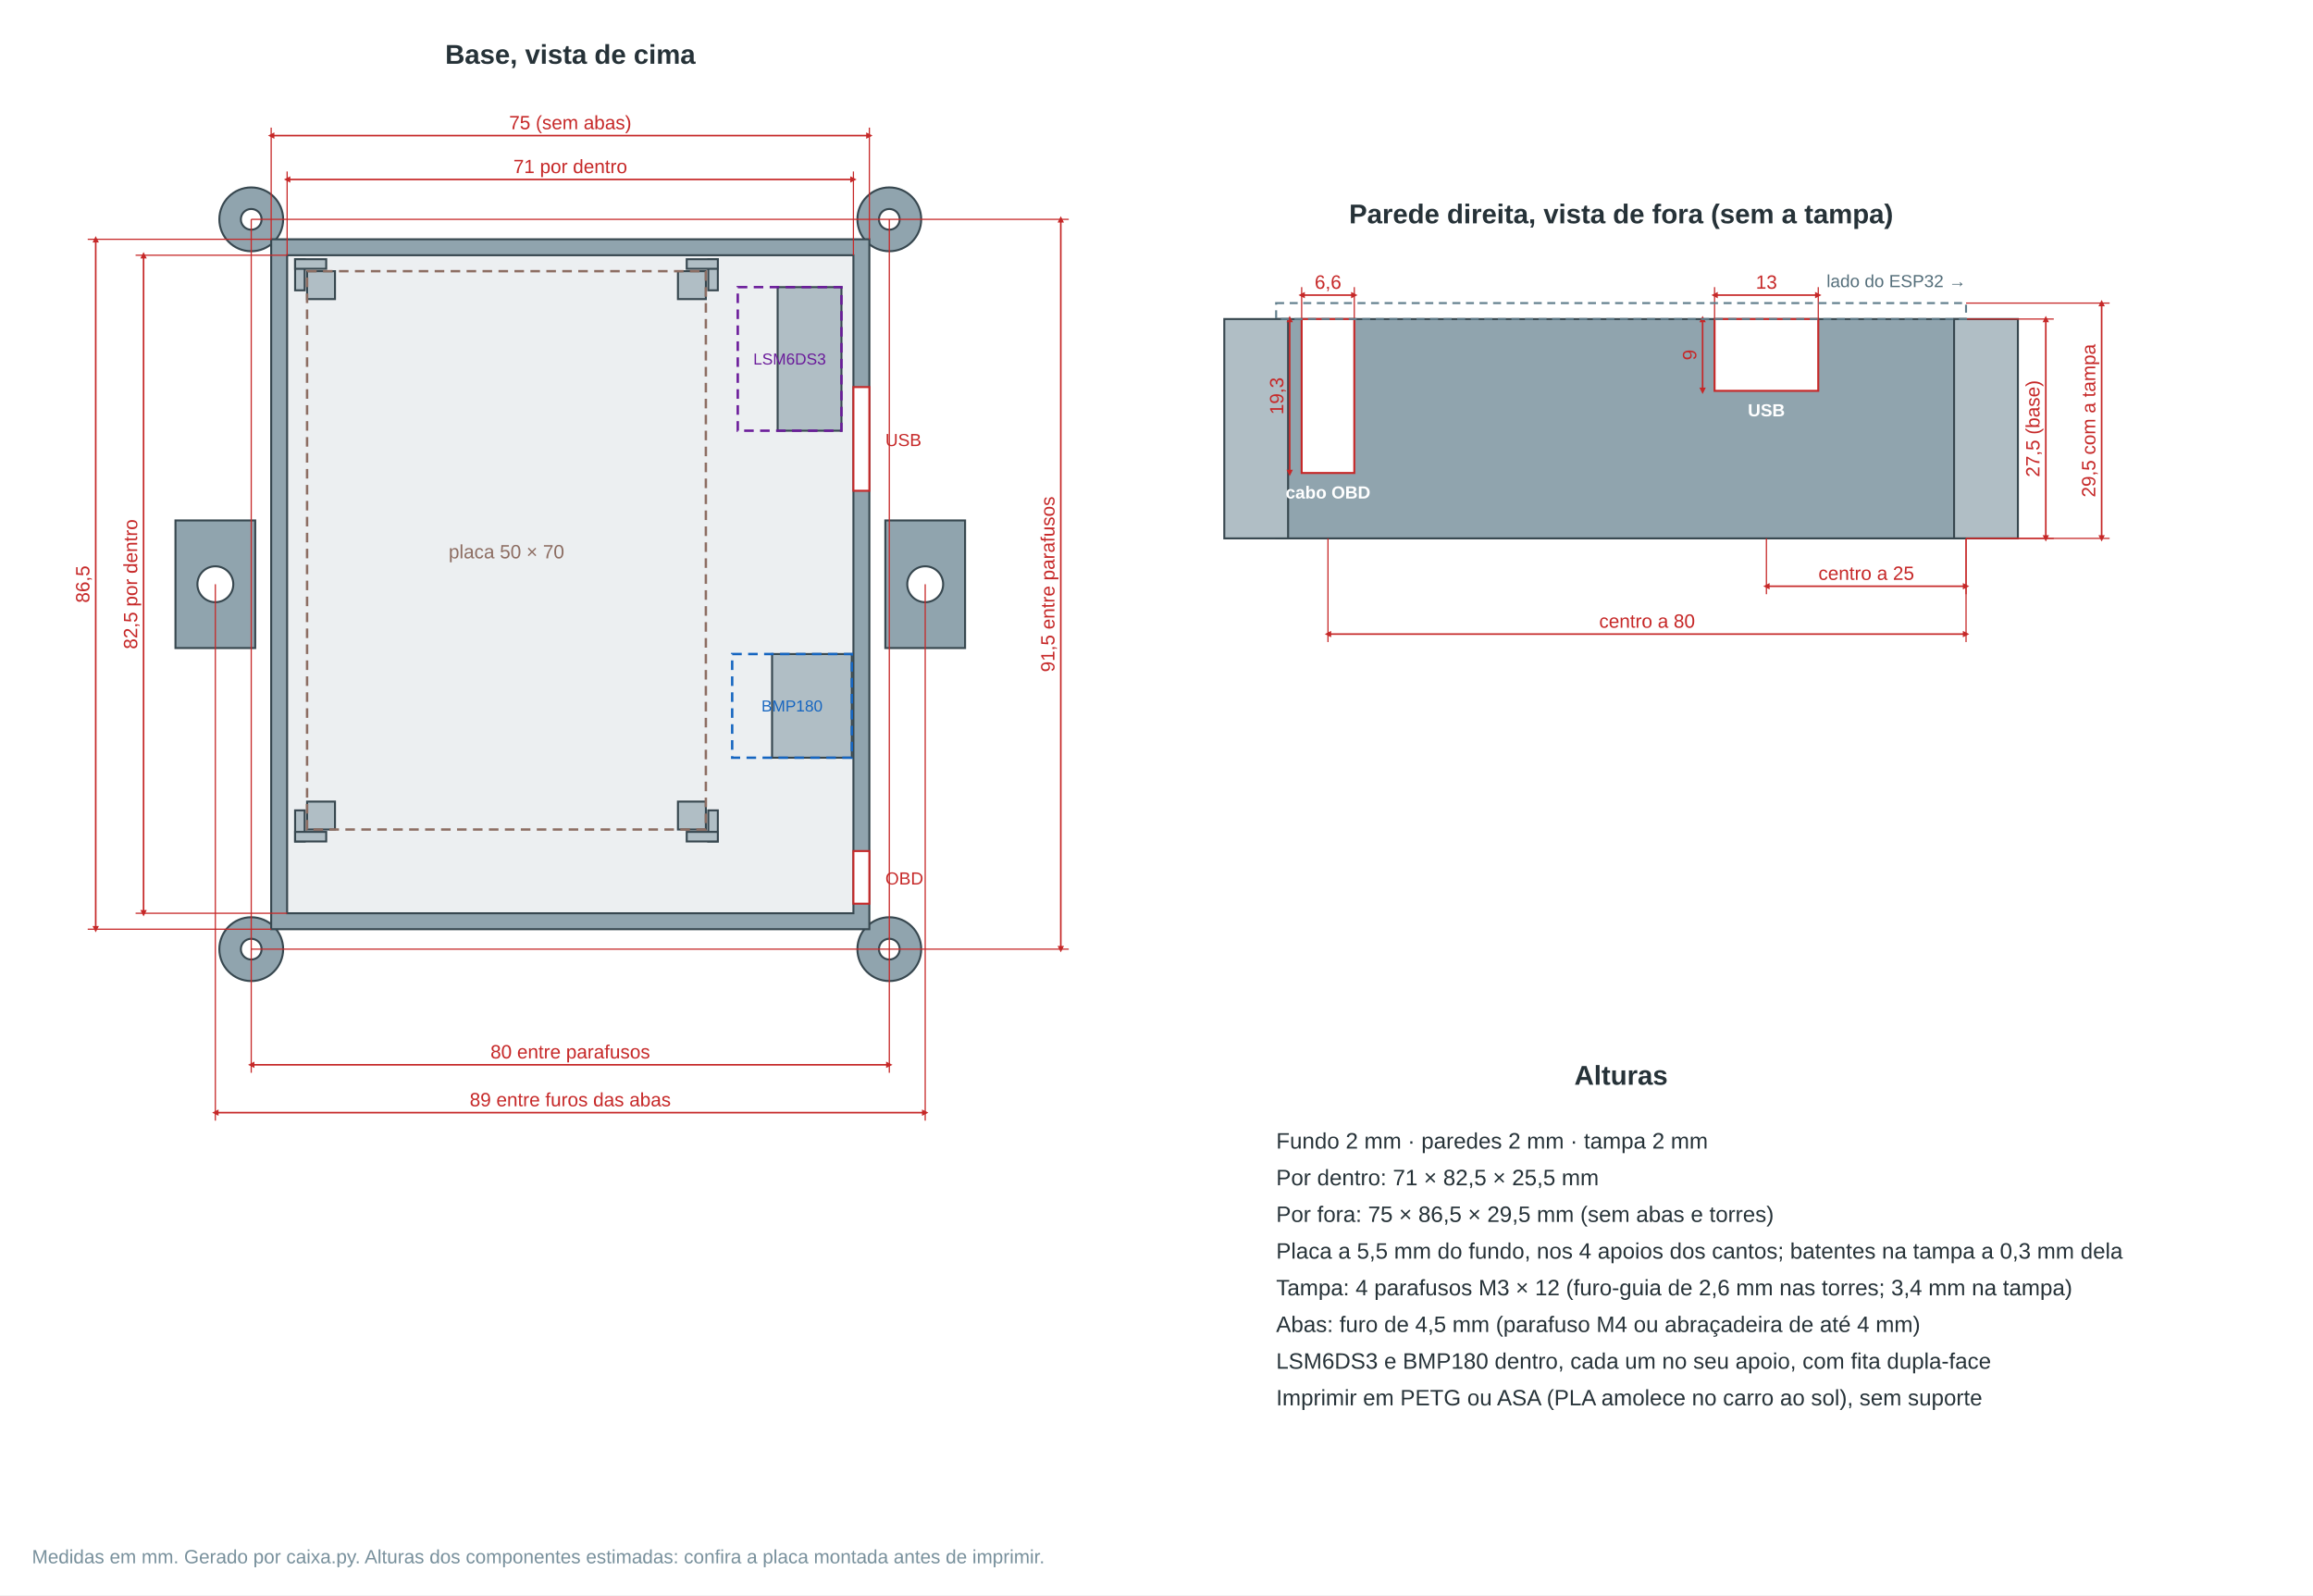
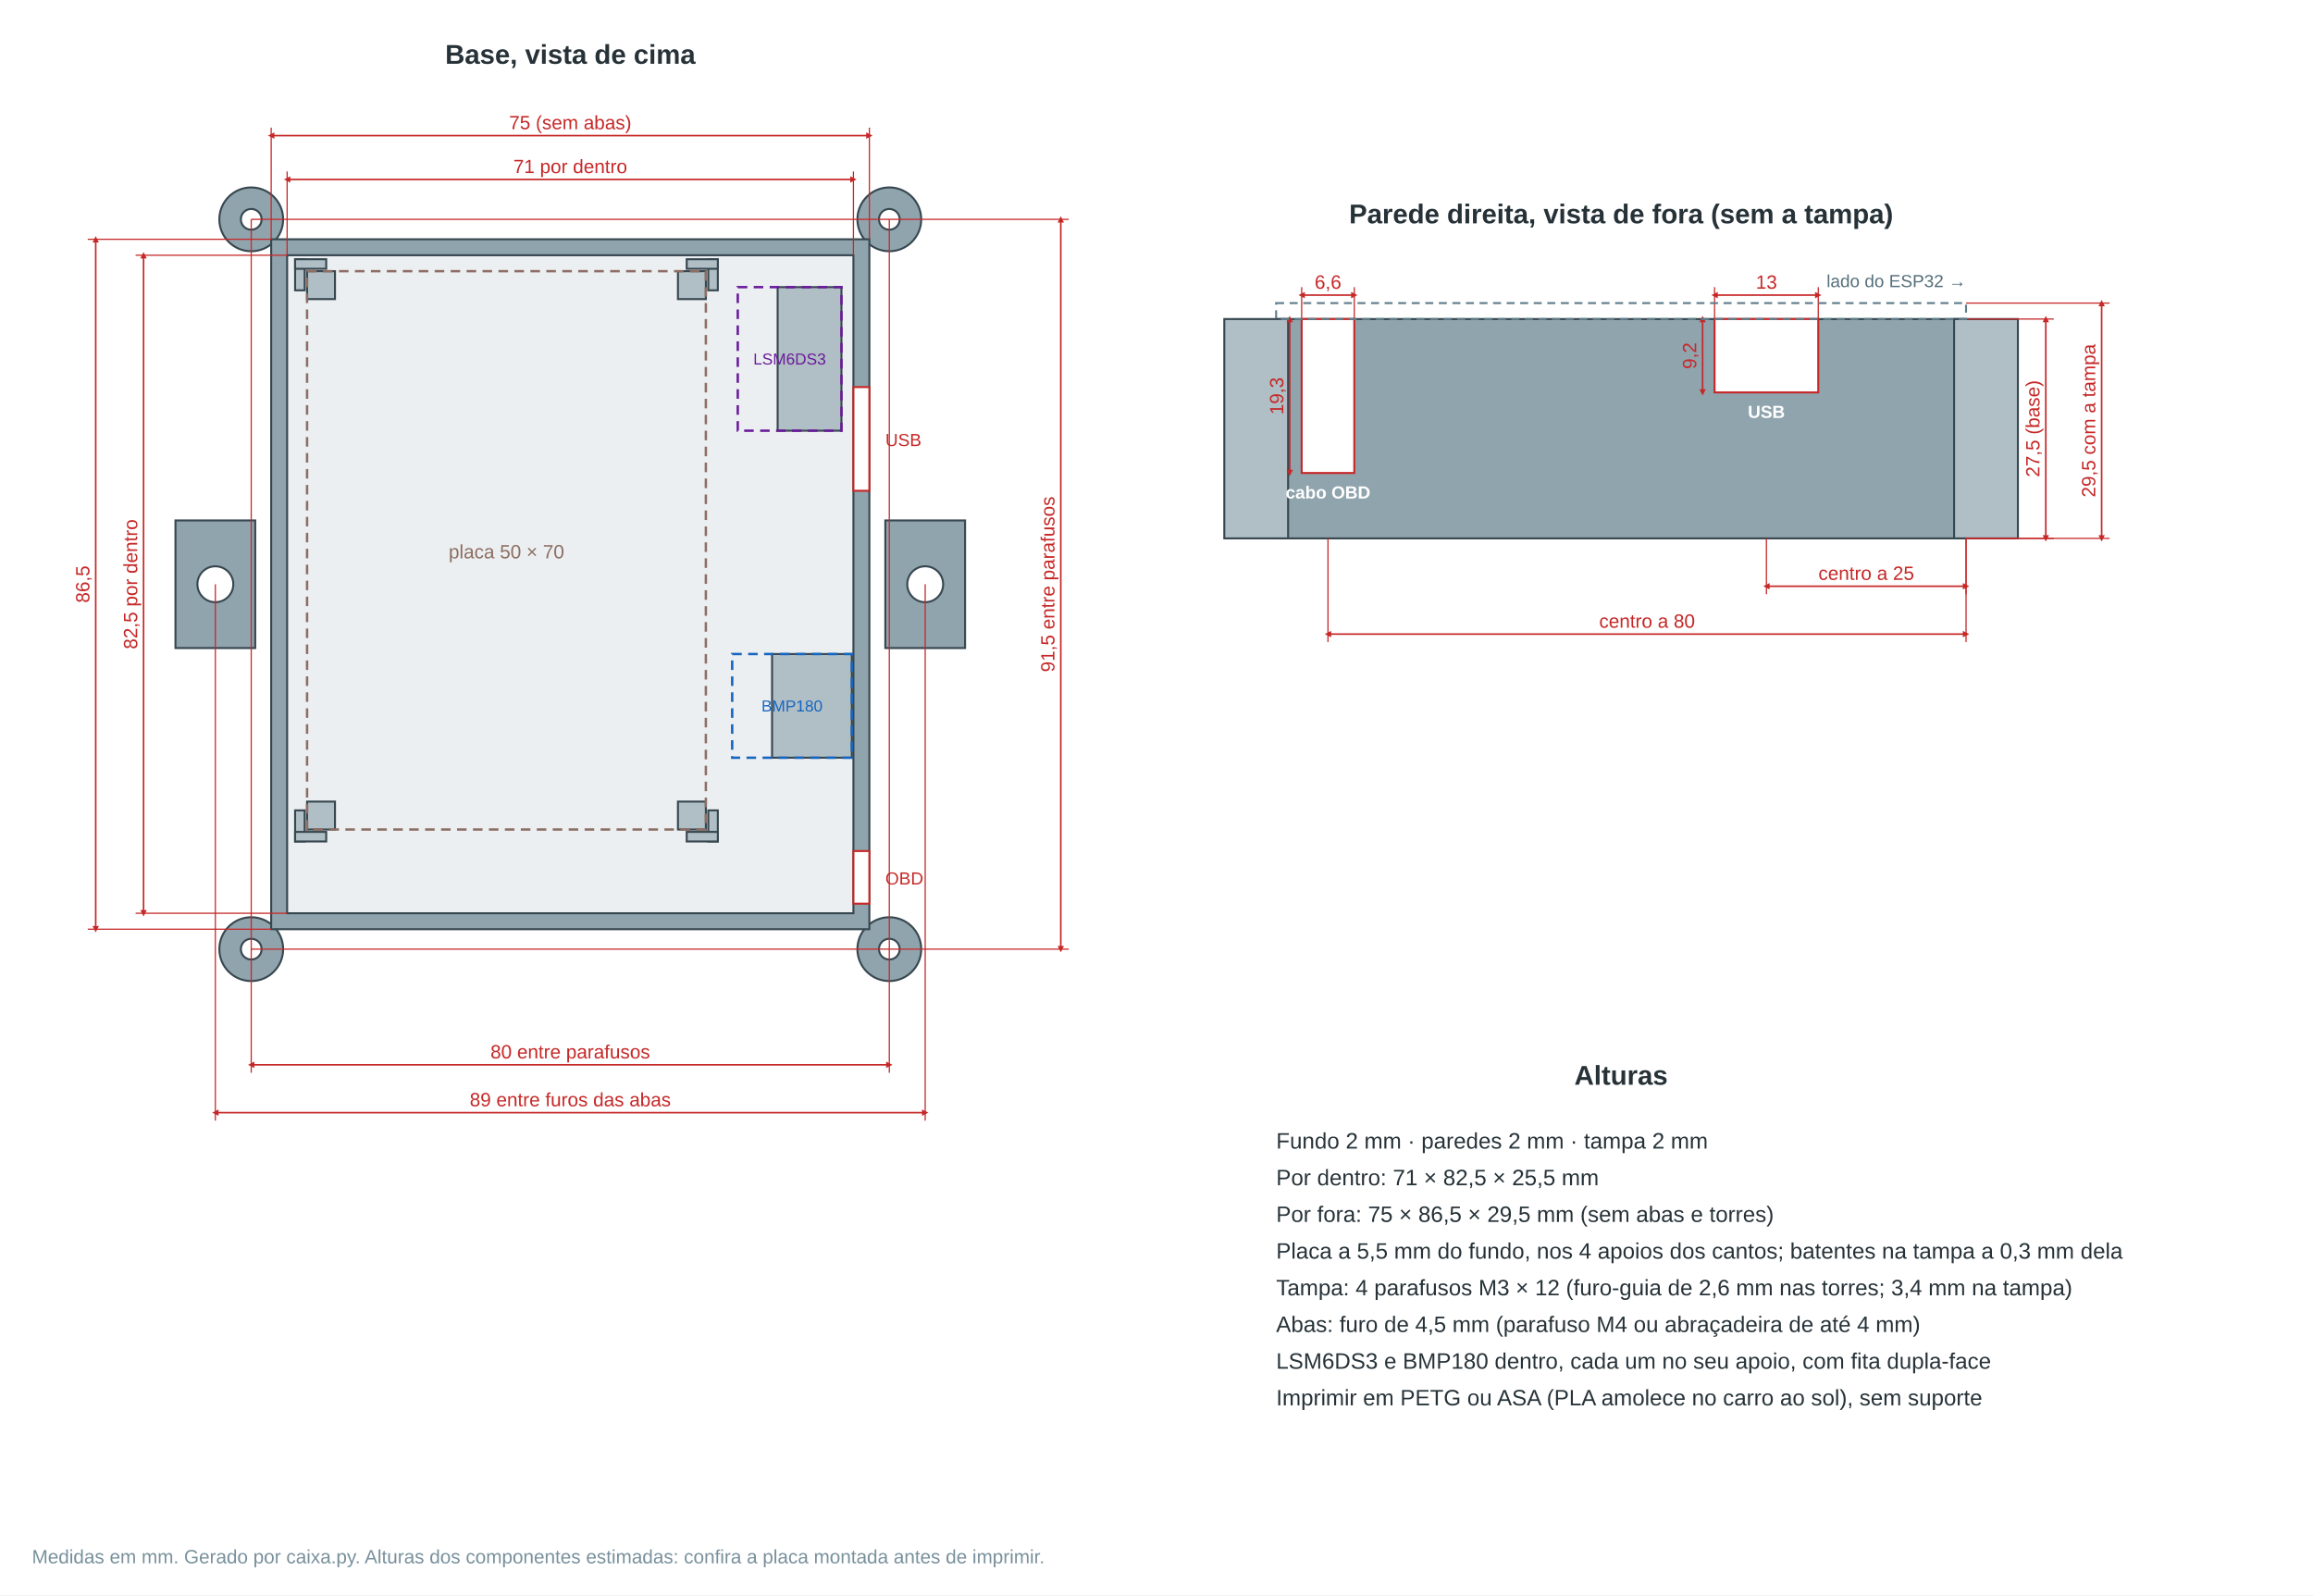
<svg xmlns="http://www.w3.org/2000/svg" width="870" height="600" viewBox="0 0 290 200">
  <defs>
    <marker id="s" viewBox="0 0 4 4" refX="2" refY="2" markerWidth="4" markerHeight="4" orient="auto-start-reverse">
      <path d="M0,0 L4,2 L0,4 z" fill="#c62828" />
    </marker>
  </defs>
  <rect width="290" height="200" fill="#ffffff" />
  <text x="71.50" y="8.00" font-size="3.4" text-anchor="middle" fill="#263238" font-family="Arial, Helvetica, sans-serif" font-weight="bold">Base, vista de cima</text>
  <circle cx="31.50" cy="27.50" r="4.00" fill="#90a4ae" stroke="#37474f" stroke-width="0.25" />
  <circle cx="111.50" cy="27.50" r="4.00" fill="#90a4ae" stroke="#37474f" stroke-width="0.25" />
  <circle cx="31.50" cy="119.00" r="4.00" fill="#90a4ae" stroke="#37474f" stroke-width="0.25" />
  <circle cx="111.50" cy="119.00" r="4.00" fill="#90a4ae" stroke="#37474f" stroke-width="0.25" />
  <rect x="22.00" y="65.25" width="10.00" height="16.00" fill="#90a4ae" stroke="#37474f" stroke-width="0.25" />
  <rect x="111.00" y="65.25" width="10.00" height="16.00" fill="#90a4ae" stroke="#37474f" stroke-width="0.25" />
  <rect x="34.00" y="30.00" width="75.00" height="86.50" fill="#90a4ae" stroke="#37474f" stroke-width="0.25" />
  <rect x="36.00" y="32.00" width="71.00" height="82.50" fill="#eceff1" stroke="#37474f" stroke-width="0.25" />
  <circle cx="27.00" cy="73.25" r="2.25" fill="#ffffff" stroke="#37474f" stroke-width="0.25" />
  <circle cx="116.00" cy="73.25" r="2.25" fill="#ffffff" stroke="#37474f" stroke-width="0.25" />
  <rect x="38.50" y="34.00" width="3.50" height="3.50" fill="#b0bec5" stroke="#37474f" stroke-width="0.25" />
  <rect x="37.00" y="32.50" width="1.20" height="3.90" fill="#b0bec5" stroke="#37474f" stroke-width="0.25" />
  <rect x="37.00" y="32.50" width="3.90" height="1.20" fill="#b0bec5" stroke="#37474f" stroke-width="0.25" />
  <rect x="85.00" y="34.00" width="3.50" height="3.50" fill="#b0bec5" stroke="#37474f" stroke-width="0.25" />
  <rect x="88.80" y="32.50" width="1.20" height="3.90" fill="#b0bec5" stroke="#37474f" stroke-width="0.25" />
  <rect x="86.10" y="32.50" width="3.90" height="1.20" fill="#b0bec5" stroke="#37474f" stroke-width="0.25" />
  <rect x="38.50" y="100.50" width="3.50" height="3.50" fill="#b0bec5" stroke="#37474f" stroke-width="0.25" />
  <rect x="37.00" y="101.60" width="1.20" height="3.90" fill="#b0bec5" stroke="#37474f" stroke-width="0.25" />
  <rect x="37.00" y="104.30" width="3.90" height="1.20" fill="#b0bec5" stroke="#37474f" stroke-width="0.25" />
  <rect x="85.00" y="100.50" width="3.50" height="3.50" fill="#b0bec5" stroke="#37474f" stroke-width="0.25" />
  <rect x="88.80" y="101.60" width="1.20" height="3.90" fill="#b0bec5" stroke="#37474f" stroke-width="0.25" />
  <rect x="86.10" y="104.30" width="3.90" height="1.20" fill="#b0bec5" stroke="#37474f" stroke-width="0.25" />
  <rect x="97.50" y="36.00" width="8.00" height="18.00" fill="#b0bec5" stroke="#37474f" stroke-width="0.25" />
  <rect x="96.80" y="82.00" width="10.00" height="13.00" fill="#b0bec5" stroke="#37474f" stroke-width="0.25" />
  <circle cx="31.50" cy="27.50" r="1.30" fill="#ffffff" stroke="#37474f" stroke-width="0.25" />
  <circle cx="111.50" cy="27.50" r="1.30" fill="#ffffff" stroke="#37474f" stroke-width="0.25" />
  <circle cx="31.50" cy="119.00" r="1.30" fill="#ffffff" stroke="#37474f" stroke-width="0.25" />
  <circle cx="111.50" cy="119.00" r="1.30" fill="#ffffff" stroke="#37474f" stroke-width="0.25" />
  <rect x="38.50" y="34.00" width="50.00" height="70.00" fill="none" stroke="#8d6e63" stroke-width="0.3" stroke-dasharray="1.2 0.8" />
  <text x="63.50" y="70.00" font-size="2.4" text-anchor="middle" fill="#8d6e63" font-family="Arial, Helvetica, sans-serif" font-weight="normal">placa 50 × 70</text>
  <rect x="92.50" y="36.00" width="13.00" height="18.00" fill="none" stroke="#6a1b9a" stroke-width="0.3" stroke-dasharray="1.2 0.8" />
  <text x="99.00" y="45.70" font-size="2.0" text-anchor="middle" fill="#6a1b9a" font-family="Arial, Helvetica, sans-serif" font-weight="normal">LSM6DS3</text>
  <rect x="91.80" y="82.00" width="15.00" height="13.00" fill="none" stroke="#1565c0" stroke-width="0.3" stroke-dasharray="1.2 0.8" />
  <text x="99.30" y="89.20" font-size="2.0" text-anchor="middle" fill="#1565c0" font-family="Arial, Helvetica, sans-serif" font-weight="normal">BMP180</text>
  <rect x="107.00" y="48.53" width="2.00" height="13.00" fill="#ffffff" stroke="#c62828" stroke-width="0.25" />
  <text x="111.00" y="55.93" font-size="2.2" text-anchor="start" fill="#c62828" font-family="Arial, Helvetica, sans-serif" font-weight="normal">USB</text>
  <rect x="107.00" y="106.70" width="2.00" height="6.60" fill="#ffffff" stroke="#c62828" stroke-width="0.25" />
  <text x="111.00" y="110.90" font-size="2.2" text-anchor="start" fill="#c62828" font-family="Arial, Helvetica, sans-serif" font-weight="normal">OBD</text>
  <line x1="34.00" y1="30.00" x2="34.00" y2="16.00" stroke="#c62828" stroke-width="0.15" />
  <line x1="109.00" y1="30.00" x2="109.00" y2="16.00" stroke="#c62828" stroke-width="0.15" />
  <line x1="34.00" y1="17.00" x2="109.00" y2="17.00" stroke="#c62828" stroke-width="0.2" marker-start="url(#s)" marker-end="url(#s)" />
  <text x="71.50" y="16.20" font-size="2.4" text-anchor="middle" fill="#c62828" font-family="Arial, Helvetica, sans-serif" font-weight="normal">75 (sem abas)</text>
  <line x1="36.00" y1="32.00" x2="36.00" y2="21.50" stroke="#c62828" stroke-width="0.15" />
  <line x1="107.00" y1="32.00" x2="107.00" y2="21.50" stroke="#c62828" stroke-width="0.15" />
  <line x1="36.00" y1="22.50" x2="107.00" y2="22.50" stroke="#c62828" stroke-width="0.2" marker-start="url(#s)" marker-end="url(#s)" />
  <text x="71.50" y="21.70" font-size="2.4" text-anchor="middle" fill="#c62828" font-family="Arial, Helvetica, sans-serif" font-weight="normal">71 por dentro</text>
  <line x1="31.50" y1="27.50" x2="31.50" y2="134.50" stroke="#c62828" stroke-width="0.15" />
  <line x1="111.50" y1="27.50" x2="111.50" y2="134.50" stroke="#c62828" stroke-width="0.15" />
  <line x1="31.50" y1="133.50" x2="111.50" y2="133.50" stroke="#c62828" stroke-width="0.2" marker-start="url(#s)" marker-end="url(#s)" />
  <text x="71.50" y="132.70" font-size="2.4" text-anchor="middle" fill="#c62828" font-family="Arial, Helvetica, sans-serif" font-weight="normal">80 entre parafusos</text>
  <line x1="27.00" y1="73.25" x2="27.00" y2="140.50" stroke="#c62828" stroke-width="0.15" />
  <line x1="116.00" y1="73.25" x2="116.00" y2="140.50" stroke="#c62828" stroke-width="0.15" />
  <line x1="27.00" y1="139.50" x2="116.00" y2="139.50" stroke="#c62828" stroke-width="0.2" marker-start="url(#s)" marker-end="url(#s)" />
  <text x="71.50" y="138.70" font-size="2.4" text-anchor="middle" fill="#c62828" font-family="Arial, Helvetica, sans-serif" font-weight="normal">89 entre furos das abas</text>
  <line x1="34.00" y1="30.00" x2="11.00" y2="30.00" stroke="#c62828" stroke-width="0.15" />
  <line x1="34.00" y1="116.50" x2="11.00" y2="116.50" stroke="#c62828" stroke-width="0.15" />
  <line x1="12.00" y1="30.00" x2="12.00" y2="116.50" stroke="#c62828" stroke-width="0.2" marker-start="url(#s)" marker-end="url(#s)" />
  <text x="11.20" y="73.25" font-size="2.4" text-anchor="middle" fill="#c62828" font-family="Arial, Helvetica, sans-serif" font-weight="normal" transform="rotate(-90 11.20 73.25)">86,5</text>
  <line x1="36.00" y1="32.00" x2="17.00" y2="32.00" stroke="#c62828" stroke-width="0.15" />
  <line x1="36.00" y1="114.50" x2="17.00" y2="114.50" stroke="#c62828" stroke-width="0.15" />
  <line x1="18.00" y1="32.00" x2="18.00" y2="114.50" stroke="#c62828" stroke-width="0.2" marker-start="url(#s)" marker-end="url(#s)" />
  <text x="17.20" y="73.25" font-size="2.4" text-anchor="middle" fill="#c62828" font-family="Arial, Helvetica, sans-serif" font-weight="normal" transform="rotate(-90 17.20 73.25)">82,5 por dentro</text>
  <line x1="31.50" y1="27.50" x2="134.00" y2="27.50" stroke="#c62828" stroke-width="0.15" />
  <line x1="31.50" y1="119.00" x2="134.00" y2="119.00" stroke="#c62828" stroke-width="0.15" />
  <line x1="133.00" y1="27.50" x2="133.00" y2="119.00" stroke="#c62828" stroke-width="0.2" marker-start="url(#s)" marker-end="url(#s)" />
  <text x="132.20" y="73.25" font-size="2.4" text-anchor="middle" fill="#c62828" font-family="Arial, Helvetica, sans-serif" font-weight="normal" transform="rotate(-90 132.20 73.25)">91,5 entre parafusos</text>
  <text x="203.25" y="28.00" font-size="3.4" text-anchor="middle" fill="#263238" font-family="Arial, Helvetica, sans-serif" font-weight="bold">Parede direita, vista de fora (sem a tampa)</text>
  <rect x="160.00" y="40.00" width="86.50" height="27.50" fill="#90a4ae" stroke="#37474f" stroke-width="0.25" />
  <rect x="245.00" y="40.00" width="8.00" height="27.50" fill="#b0bec5" stroke="#37474f" stroke-width="0.25" />
  <rect x="153.50" y="40.00" width="8.00" height="27.50" fill="#b0bec5" stroke="#37474f" stroke-width="0.25" />
-   <rect x="214.97" y="40.00" width="13.00" height="9.00" fill="#ffffff" stroke="#c62828" stroke-width="0.25" />
-   <text x="221.47" y="52.20" font-size="2.2" text-anchor="middle" fill="#ffffff" font-family="Arial, Helvetica, sans-serif" font-weight="bold">USB</text>
+   <rect x="214.97" y="40.00" width="13.00" height="9.20" fill="#ffffff" stroke="#c62828" stroke-width="0.25" />
+   <text x="221.47" y="52.40" font-size="2.2" text-anchor="middle" fill="#ffffff" font-family="Arial, Helvetica, sans-serif" font-weight="bold">USB</text>
  <line x1="214.97" y1="40.00" x2="214.97" y2="36.00" stroke="#c62828" stroke-width="0.15" />
  <line x1="227.97" y1="40.00" x2="227.97" y2="36.00" stroke="#c62828" stroke-width="0.15" />
  <line x1="214.97" y1="37.00" x2="227.97" y2="37.00" stroke="#c62828" stroke-width="0.2" marker-start="url(#s)" marker-end="url(#s)" />
  <text x="221.47" y="36.20" font-size="2.4" text-anchor="middle" fill="#c62828" font-family="Arial, Helvetica, sans-serif" font-weight="normal">13</text>
-   <line x1="213.47" y1="40.00" x2="213.47" y2="49.00" stroke="#c62828" stroke-width="0.2" marker-start="url(#s)" marker-end="url(#s)" />
-   <text x="212.67" y="44.50" font-size="2.4" text-anchor="middle" fill="#c62828" font-family="Arial, Helvetica, sans-serif" font-weight="normal" transform="rotate(-90 212.67 44.50)">9</text>
+   <line x1="213.47" y1="40.00" x2="213.47" y2="49.20" stroke="#c62828" stroke-width="0.2" marker-start="url(#s)" marker-end="url(#s)" />
+   <text x="212.67" y="44.60" font-size="2.4" text-anchor="middle" fill="#c62828" font-family="Arial, Helvetica, sans-serif" font-weight="normal" transform="rotate(-90 212.67 44.60)">9,2</text>
  <rect x="163.20" y="40.00" width="6.60" height="19.30" fill="#ffffff" stroke="#c62828" stroke-width="0.25" />
  <text x="166.50" y="62.50" font-size="2.2" text-anchor="middle" fill="#ffffff" font-family="Arial, Helvetica, sans-serif" font-weight="bold">cabo OBD</text>
  <line x1="163.20" y1="40.00" x2="163.20" y2="36.00" stroke="#c62828" stroke-width="0.15" />
  <line x1="169.80" y1="40.00" x2="169.80" y2="36.00" stroke="#c62828" stroke-width="0.15" />
  <line x1="163.20" y1="37.00" x2="169.80" y2="37.00" stroke="#c62828" stroke-width="0.2" marker-start="url(#s)" marker-end="url(#s)" />
  <text x="166.50" y="36.20" font-size="2.4" text-anchor="middle" fill="#c62828" font-family="Arial, Helvetica, sans-serif" font-weight="normal">6,6</text>
  <line x1="161.70" y1="40.00" x2="161.70" y2="59.30" stroke="#c62828" stroke-width="0.2" marker-start="url(#s)" marker-end="url(#s)" />
  <text x="160.90" y="49.65" font-size="2.4" text-anchor="middle" fill="#c62828" font-family="Arial, Helvetica, sans-serif" font-weight="normal" transform="rotate(-90 160.90 49.65)">19,3</text>
  <line x1="246.50" y1="40.00" x2="257.50" y2="40.00" stroke="#c62828" stroke-width="0.15" />
  <line x1="246.50" y1="67.50" x2="257.50" y2="67.50" stroke="#c62828" stroke-width="0.15" />
  <line x1="256.50" y1="40.00" x2="256.50" y2="67.50" stroke="#c62828" stroke-width="0.2" marker-start="url(#s)" marker-end="url(#s)" />
  <text x="255.70" y="53.75" font-size="2.4" text-anchor="middle" fill="#c62828" font-family="Arial, Helvetica, sans-serif" font-weight="normal" transform="rotate(-90 255.70 53.75)">27,5 (base)</text>
  <line x1="246.50" y1="38.00" x2="264.50" y2="38.00" stroke="#c62828" stroke-width="0.15" />
  <line x1="246.50" y1="67.50" x2="264.50" y2="67.50" stroke="#c62828" stroke-width="0.15" />
  <line x1="263.50" y1="38.00" x2="263.50" y2="67.50" stroke="#c62828" stroke-width="0.2" marker-start="url(#s)" marker-end="url(#s)" />
  <text x="262.70" y="52.75" font-size="2.4" text-anchor="middle" fill="#c62828" font-family="Arial, Helvetica, sans-serif" font-weight="normal" transform="rotate(-90 262.70 52.75)">29,5 com a tampa</text>
  <text x="246.50" y="36.00" font-size="2.2" text-anchor="end" fill="#546e7a" font-family="Arial, Helvetica, sans-serif" font-weight="normal">lado do ESP32 →</text>
  <rect x="160.00" y="38.00" width="86.50" height="2.00" fill="none" stroke="#607d8b" stroke-width="0.25" stroke-dasharray="1 0.7" />
  <line x1="221.47" y1="67.50" x2="221.47" y2="74.50" stroke="#c62828" stroke-width="0.15" />
  <line x1="246.50" y1="67.50" x2="246.50" y2="74.50" stroke="#c62828" stroke-width="0.15" />
  <line x1="221.47" y1="73.50" x2="246.50" y2="73.50" stroke="#c62828" stroke-width="0.2" marker-start="url(#s)" marker-end="url(#s)" />
  <text x="233.99" y="72.70" font-size="2.4" text-anchor="middle" fill="#c62828" font-family="Arial, Helvetica, sans-serif" font-weight="normal">centro a 25</text>
  <line x1="166.50" y1="67.50" x2="166.50" y2="80.50" stroke="#c62828" stroke-width="0.15" />
  <line x1="246.50" y1="67.50" x2="246.50" y2="80.50" stroke="#c62828" stroke-width="0.15" />
  <line x1="166.50" y1="79.50" x2="246.50" y2="79.50" stroke="#c62828" stroke-width="0.2" marker-start="url(#s)" marker-end="url(#s)" />
  <text x="206.50" y="78.70" font-size="2.4" text-anchor="middle" fill="#c62828" font-family="Arial, Helvetica, sans-serif" font-weight="normal">centro a 80</text>
  <text x="203.25" y="136.00" font-size="3.4" text-anchor="middle" fill="#263238" font-family="Arial, Helvetica, sans-serif" font-weight="bold">Alturas</text>
  <text x="160.00" y="144.00" font-size="2.8" text-anchor="start" fill="#263238" font-family="Arial, Helvetica, sans-serif" font-weight="normal">Fundo 2 mm · paredes 2 mm · tampa 2 mm</text>
  <text x="160.00" y="148.60" font-size="2.8" text-anchor="start" fill="#263238" font-family="Arial, Helvetica, sans-serif" font-weight="normal">Por dentro: 71 × 82,5 × 25,5 mm</text>
  <text x="160.00" y="153.20" font-size="2.8" text-anchor="start" fill="#263238" font-family="Arial, Helvetica, sans-serif" font-weight="normal">Por fora: 75 × 86,5 × 29,5 mm (sem abas e torres)</text>
  <text x="160.00" y="157.80" font-size="2.8" text-anchor="start" fill="#263238" font-family="Arial, Helvetica, sans-serif" font-weight="normal">Placa a 5,5 mm do fundo, nos 4 apoios dos cantos; batentes na tampa a 0,3 mm dela</text>
  <text x="160.00" y="162.40" font-size="2.8" text-anchor="start" fill="#263238" font-family="Arial, Helvetica, sans-serif" font-weight="normal">Tampa: 4 parafusos M3 × 12 (furo-guia de 2,6 mm nas torres; 3,4 mm na tampa)</text>
  <text x="160.00" y="167.00" font-size="2.8" text-anchor="start" fill="#263238" font-family="Arial, Helvetica, sans-serif" font-weight="normal">Abas: furo de 4,5 mm (parafuso M4 ou abraçadeira de até 4 mm)</text>
  <text x="160.00" y="171.60" font-size="2.8" text-anchor="start" fill="#263238" font-family="Arial, Helvetica, sans-serif" font-weight="normal">LSM6DS3 e BMP180 dentro, cada um no seu apoio, com fita dupla-face</text>
  <text x="160.00" y="176.20" font-size="2.8" text-anchor="start" fill="#263238" font-family="Arial, Helvetica, sans-serif" font-weight="normal">Imprimir em PETG ou ASA (PLA amolece no carro ao sol), sem suporte</text>
  <text x="4" y="196" font-size="2.4" fill="#78909c" font-family="Arial, Helvetica, sans-serif">Medidas em mm. Gerado por caixa.py. Alturas dos componentes estimadas: confira a placa montada antes de imprimir.</text>
</svg>
